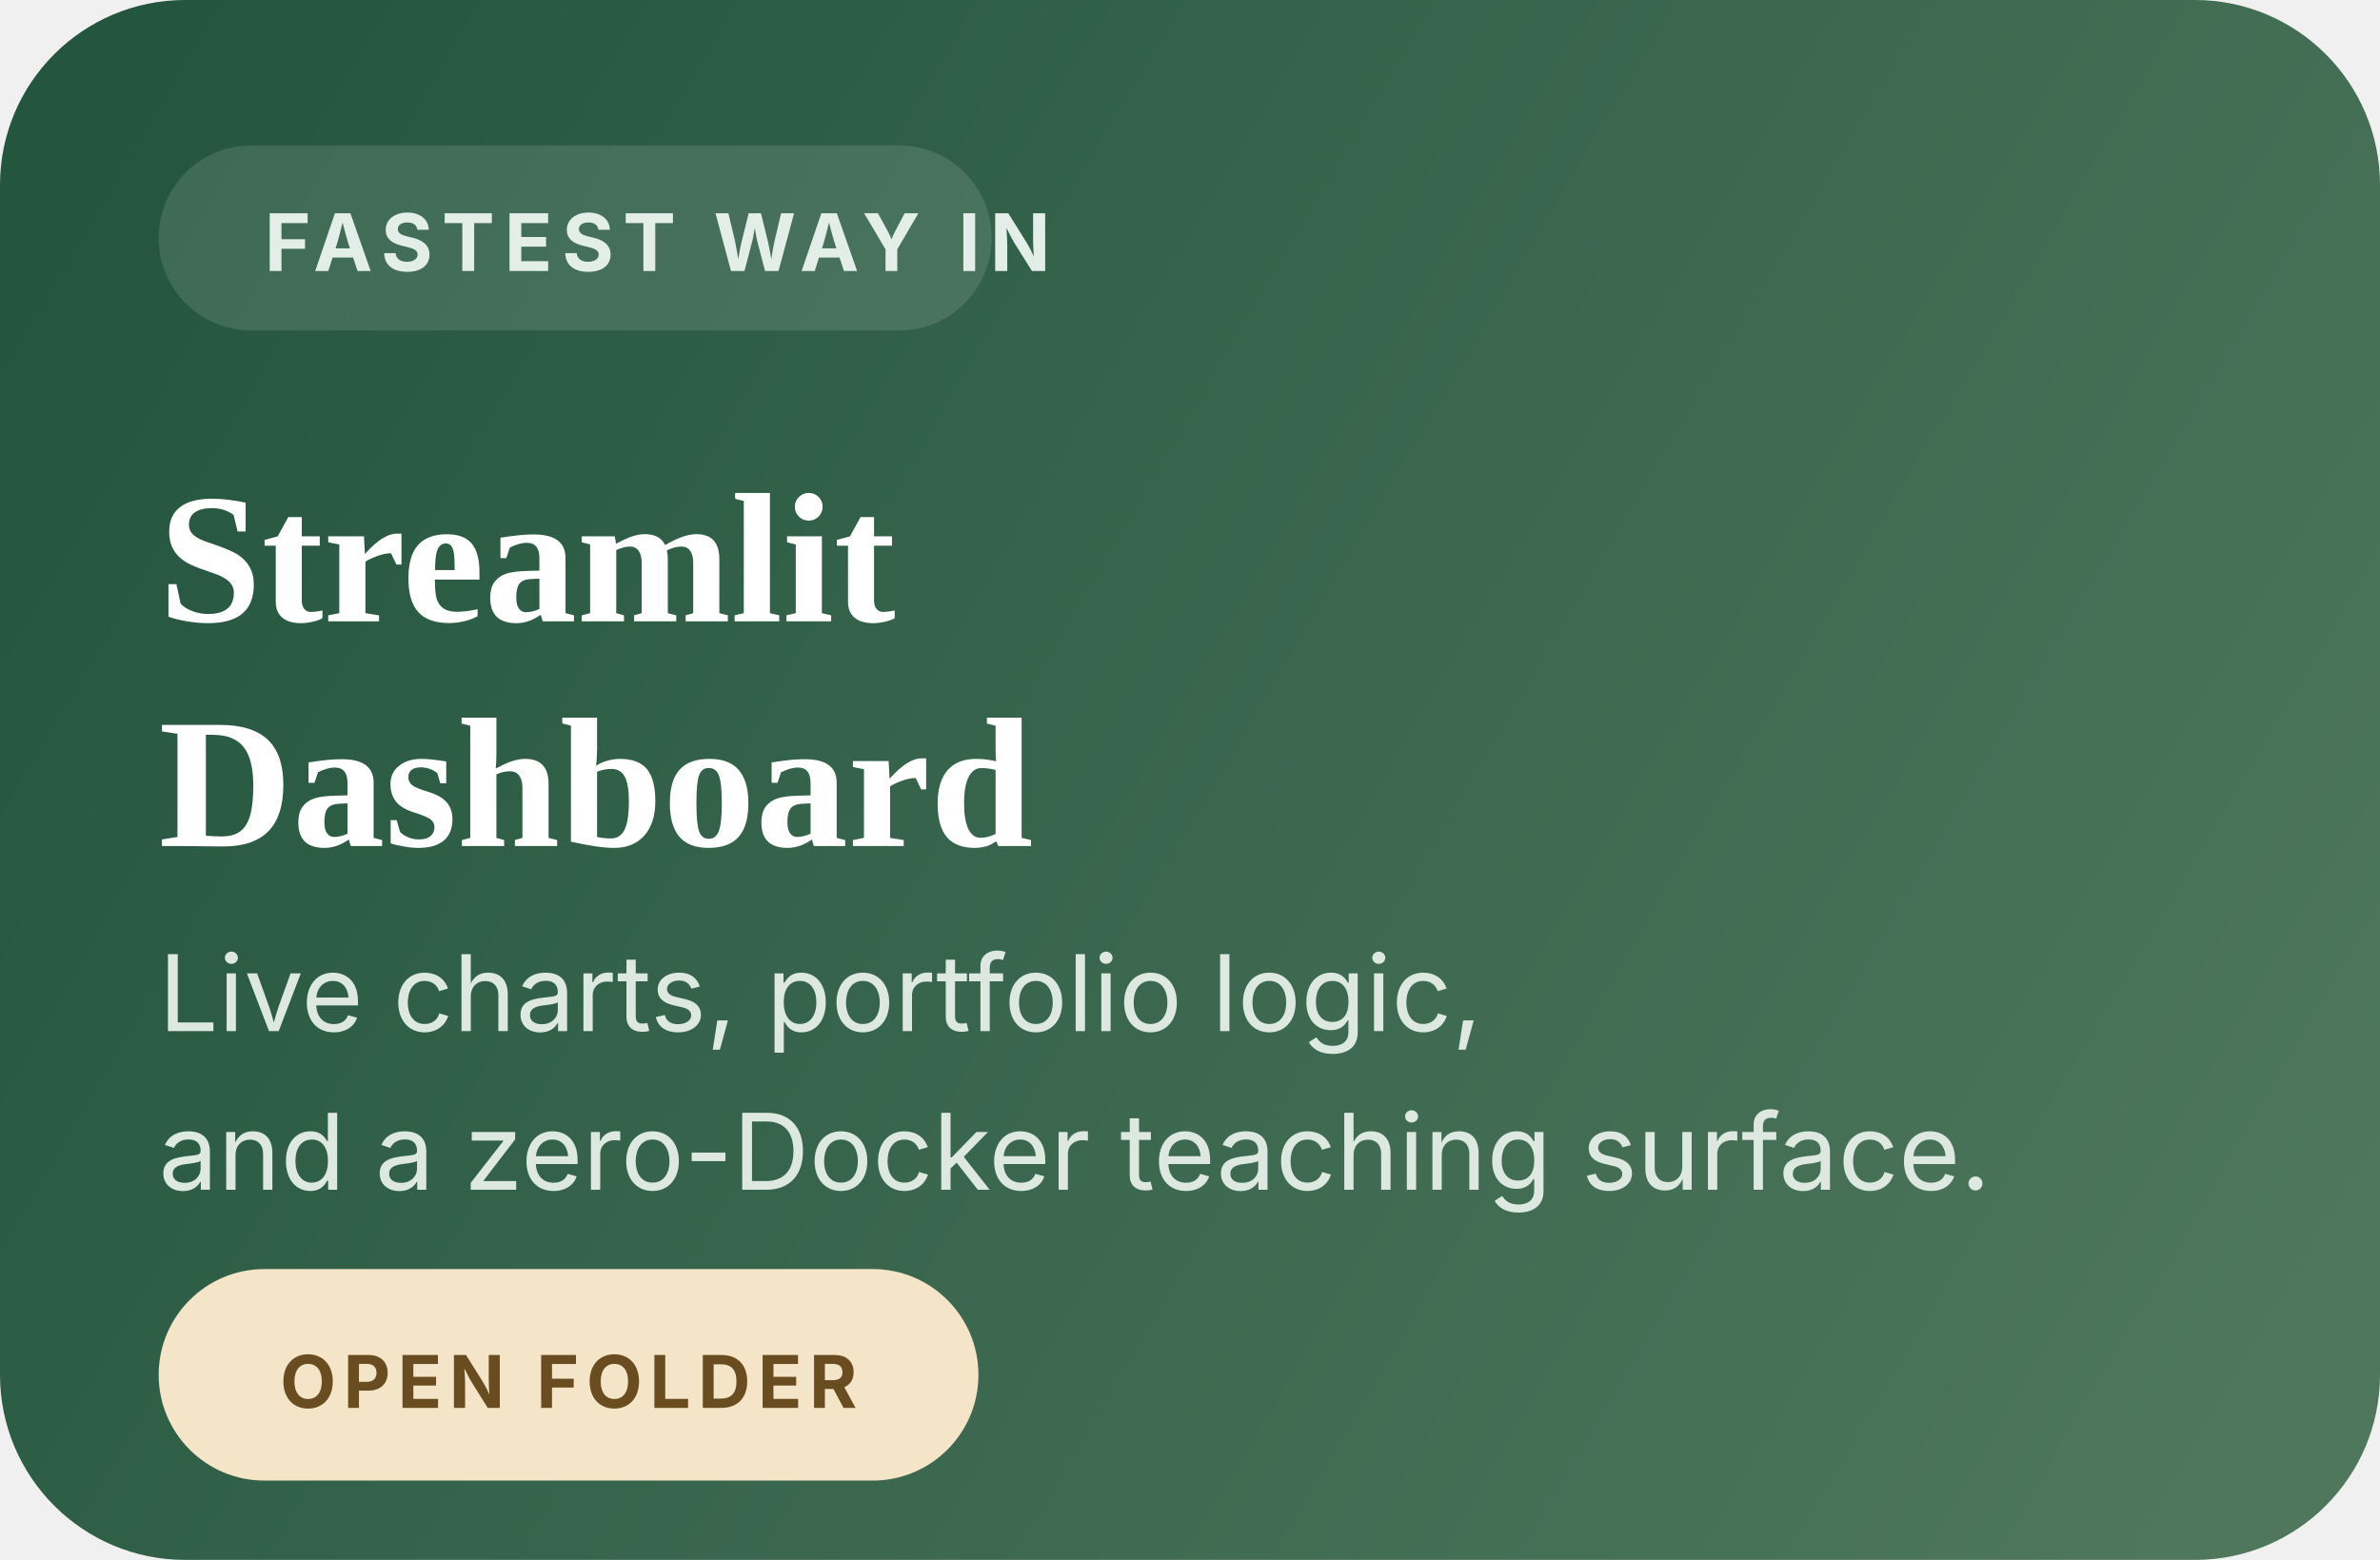
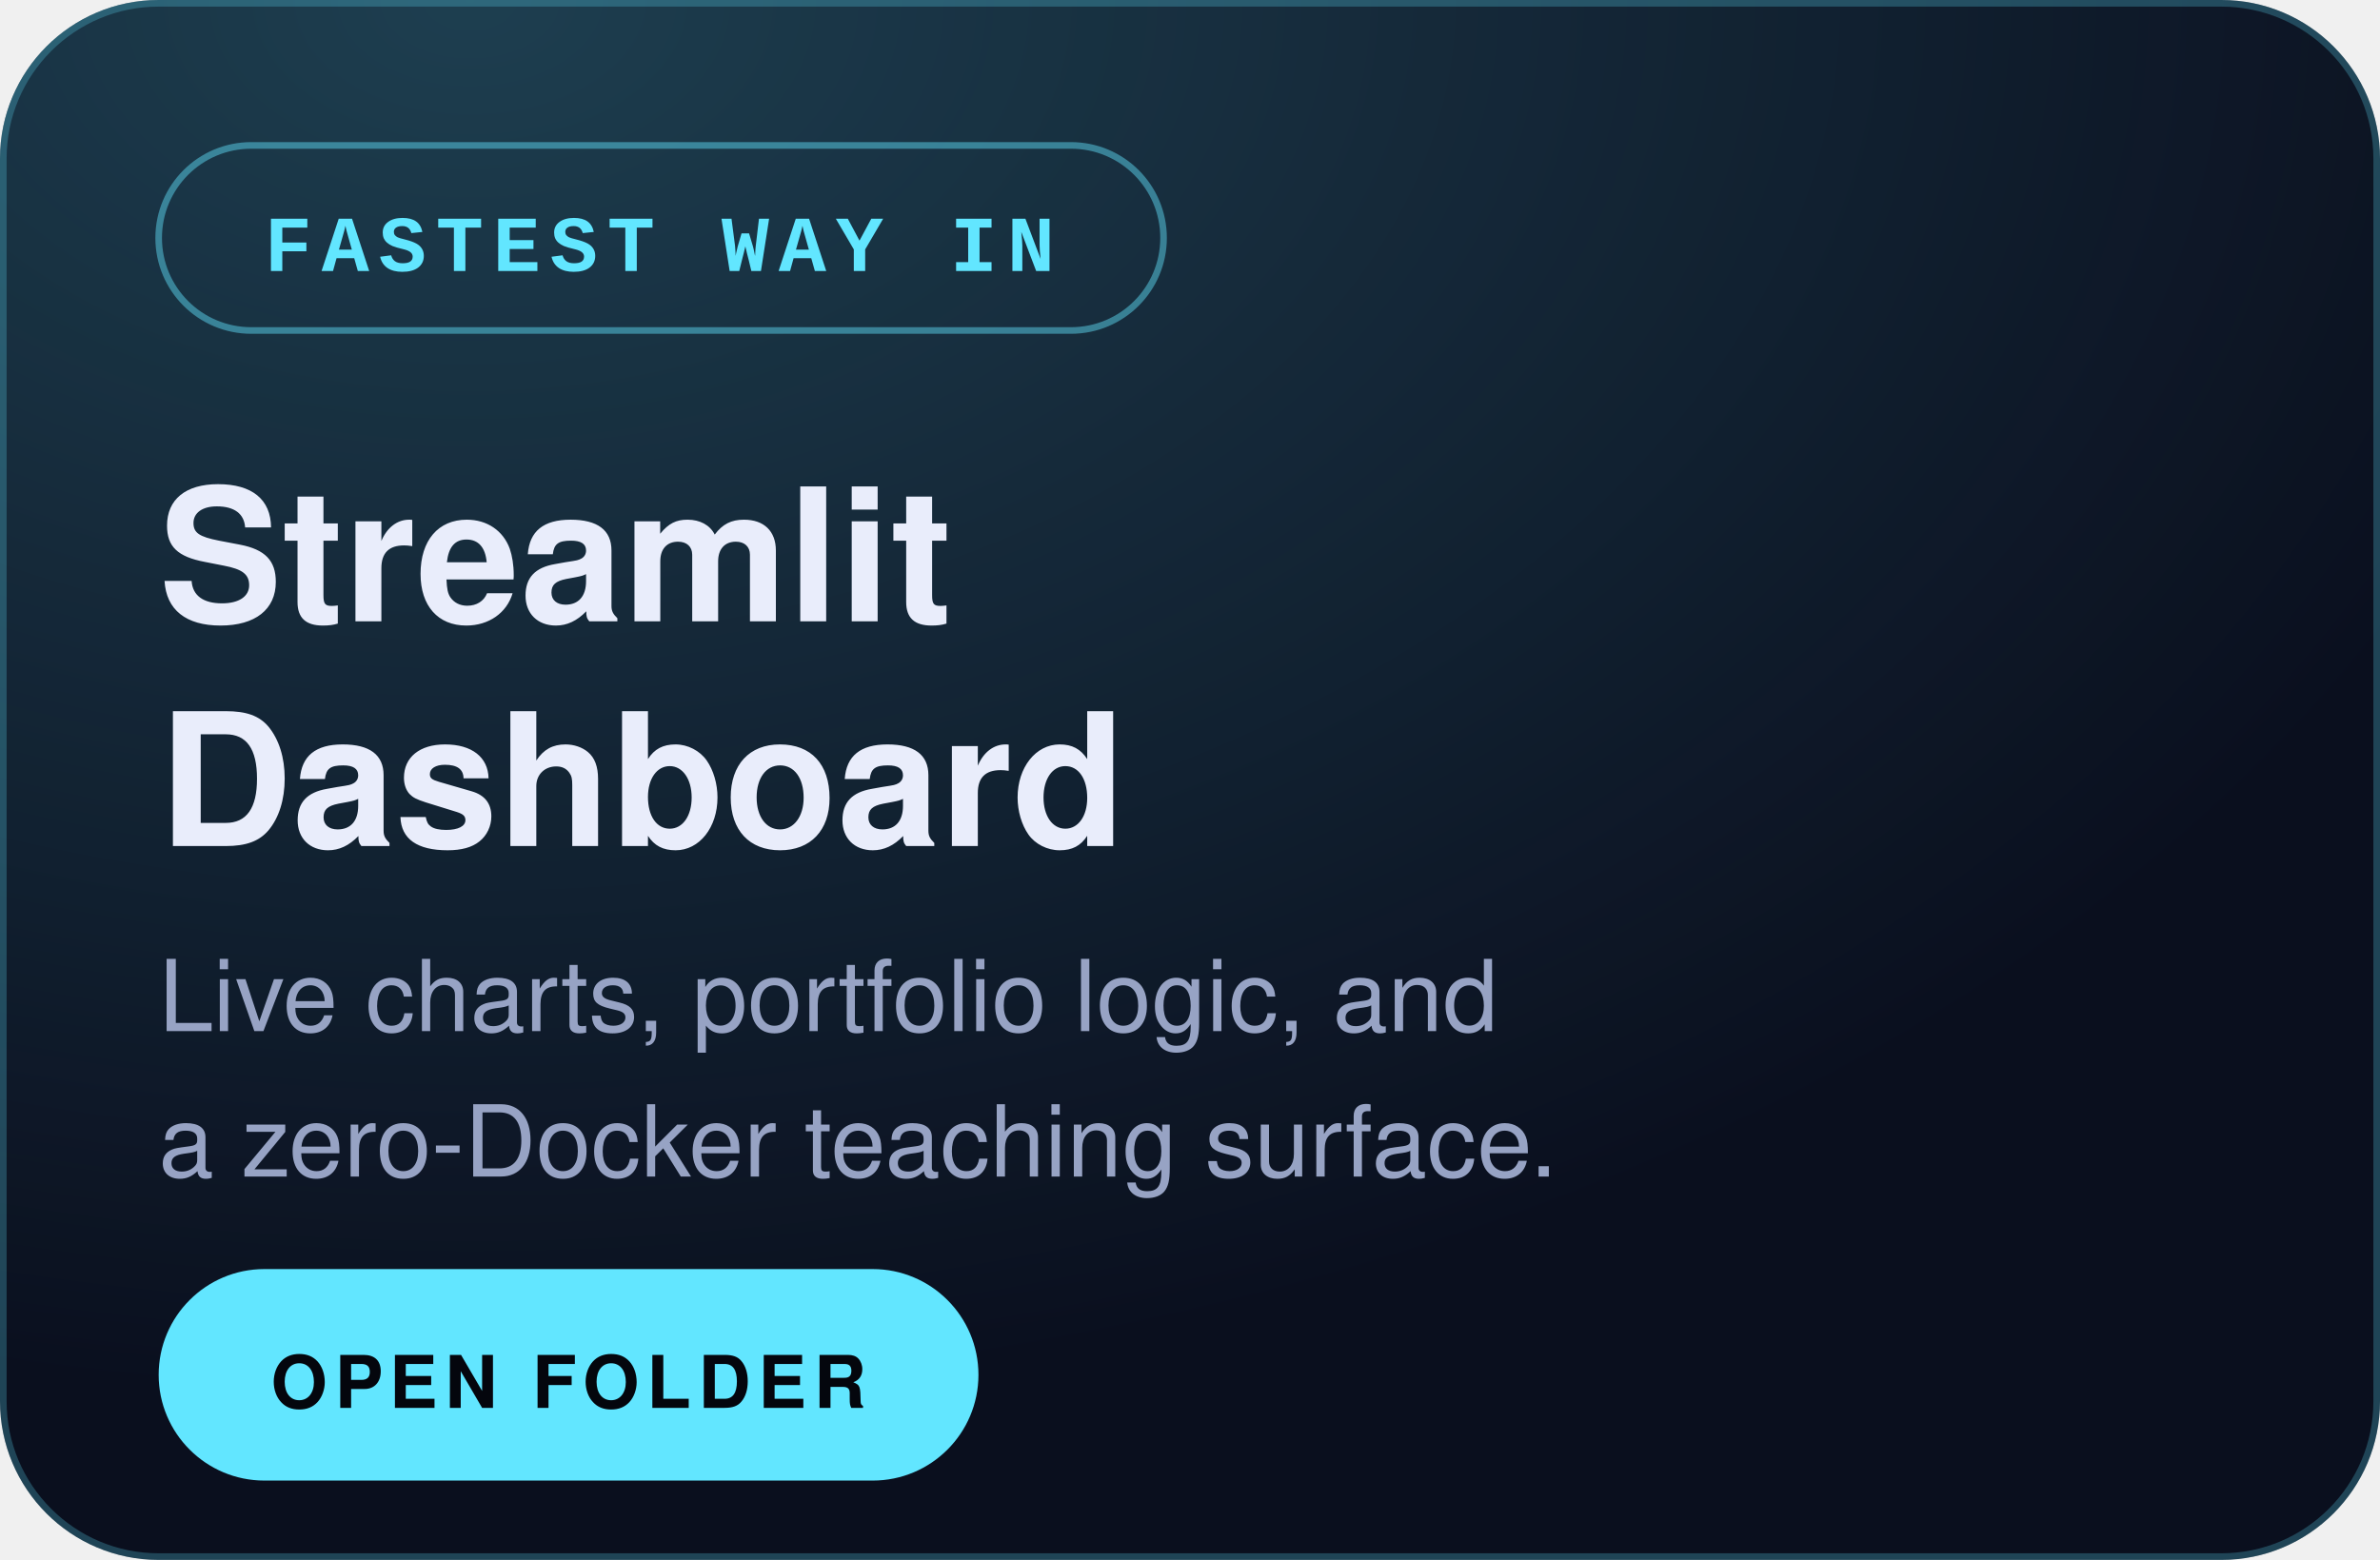
<svg xmlns="http://www.w3.org/2000/svg" width="360" height="236" viewBox="0 0 360 236" fill="none" role="img" aria-labelledby="title desc">
  <defs>
-     <linearGradient id="bg" x1="18" y1="16" x2="344" y2="208" gradientUnits="userSpaceOnUse">
-       <stop stop-color="#24553F" />
-       <stop offset="1" stop-color="#4E775C" />
-     </linearGradient>
+     <radialGradient id="glow" cx="20%" cy="0%" r="90%">
+       <stop offset="0%" stop-color="#62e6ff" stop-opacity="0.22" />
+       <stop offset="100%" stop-color="#62e6ff" stop-opacity="0" />
+     </radialGradient>
  </defs>
-   <rect width="360" height="236" rx="28" fill="url(#bg)" />
-   <rect x="24" y="22" width="126" height="28" rx="14" fill="#DCE8E0" fill-opacity="0.14" />
-   <text x="40" y="41" fill="#E4EEE8" font-family="Inter, Arial, sans-serif" font-size="12" font-weight="700" letter-spacing="0.12em">FASTEST WAY IN</text>
-   <text x="24" y="94" fill="#FFFFFF" font-family="Georgia, 'Times New Roman', serif" font-size="28" font-weight="700">Streamlit</text>
-   <text x="24" y="128" fill="#FFFFFF" font-family="Georgia, 'Times New Roman', serif" font-size="28" font-weight="700">Dashboard</text>
-   <text x="24" y="156" fill="#DCE8E0" font-family="Inter, Arial, sans-serif" font-size="16">Live charts, portfolio logic,</text>
-   <text x="24" y="180" fill="#DCE8E0" font-family="Inter, Arial, sans-serif" font-size="16">and a zero-Docker teaching surface.</text>
-   <rect x="24" y="192" width="124" height="32" rx="16" fill="#F4E4C8" />
-   <text x="86" y="213" fill="#6A4C21" font-family="Inter, Arial, sans-serif" font-size="11" font-weight="700" text-anchor="middle" letter-spacing="0.1em">OPEN FOLDER</text>
+   <rect width="360" height="236" rx="24" fill="#0a0f1e" />
+   <rect width="360" height="236" rx="24" fill="url(#glow)" />
+   <rect x="24" y="22" width="152" height="28" rx="14" fill="none" stroke="#62e6ff" stroke-opacity="0.45" />
+   <text x="40" y="41" fill="#62e6ff" font-family="'Courier New', monospace" font-size="12" font-weight="700" letter-spacing="0.12em">FASTEST WAY IN</text>
+   <text x="24" y="94" fill="#e9edfb" font-family="'Segoe UI', Helvetica, Arial, sans-serif" font-size="28" font-weight="800">Streamlit</text>
+   <text x="24" y="128" fill="#e9edfb" font-family="'Segoe UI', Helvetica, Arial, sans-serif" font-size="28" font-weight="800">Dashboard</text>
+   <text x="24" y="156" fill="#97a3c4" font-family="'Segoe UI', Helvetica, Arial, sans-serif" font-size="15">Live charts, portfolio logic, and</text>
+   <text x="24" y="178" fill="#97a3c4" font-family="'Segoe UI', Helvetica, Arial, sans-serif" font-size="15">a zero-Docker teaching surface.</text>
+   <rect x="24" y="192" width="124" height="32" rx="16" fill="#62e6ff" />
+   <text x="86" y="213" fill="#04060d" font-family="'Segoe UI', Helvetica, Arial, sans-serif" font-size="11" font-weight="700" text-anchor="middle" letter-spacing="0.1em">OPEN FOLDER</text>
+   <rect x="0.5" y="0.5" width="359" height="235" rx="23.5" fill="none" stroke="#62e6ff" stroke-opacity="0.25" />
</svg>
